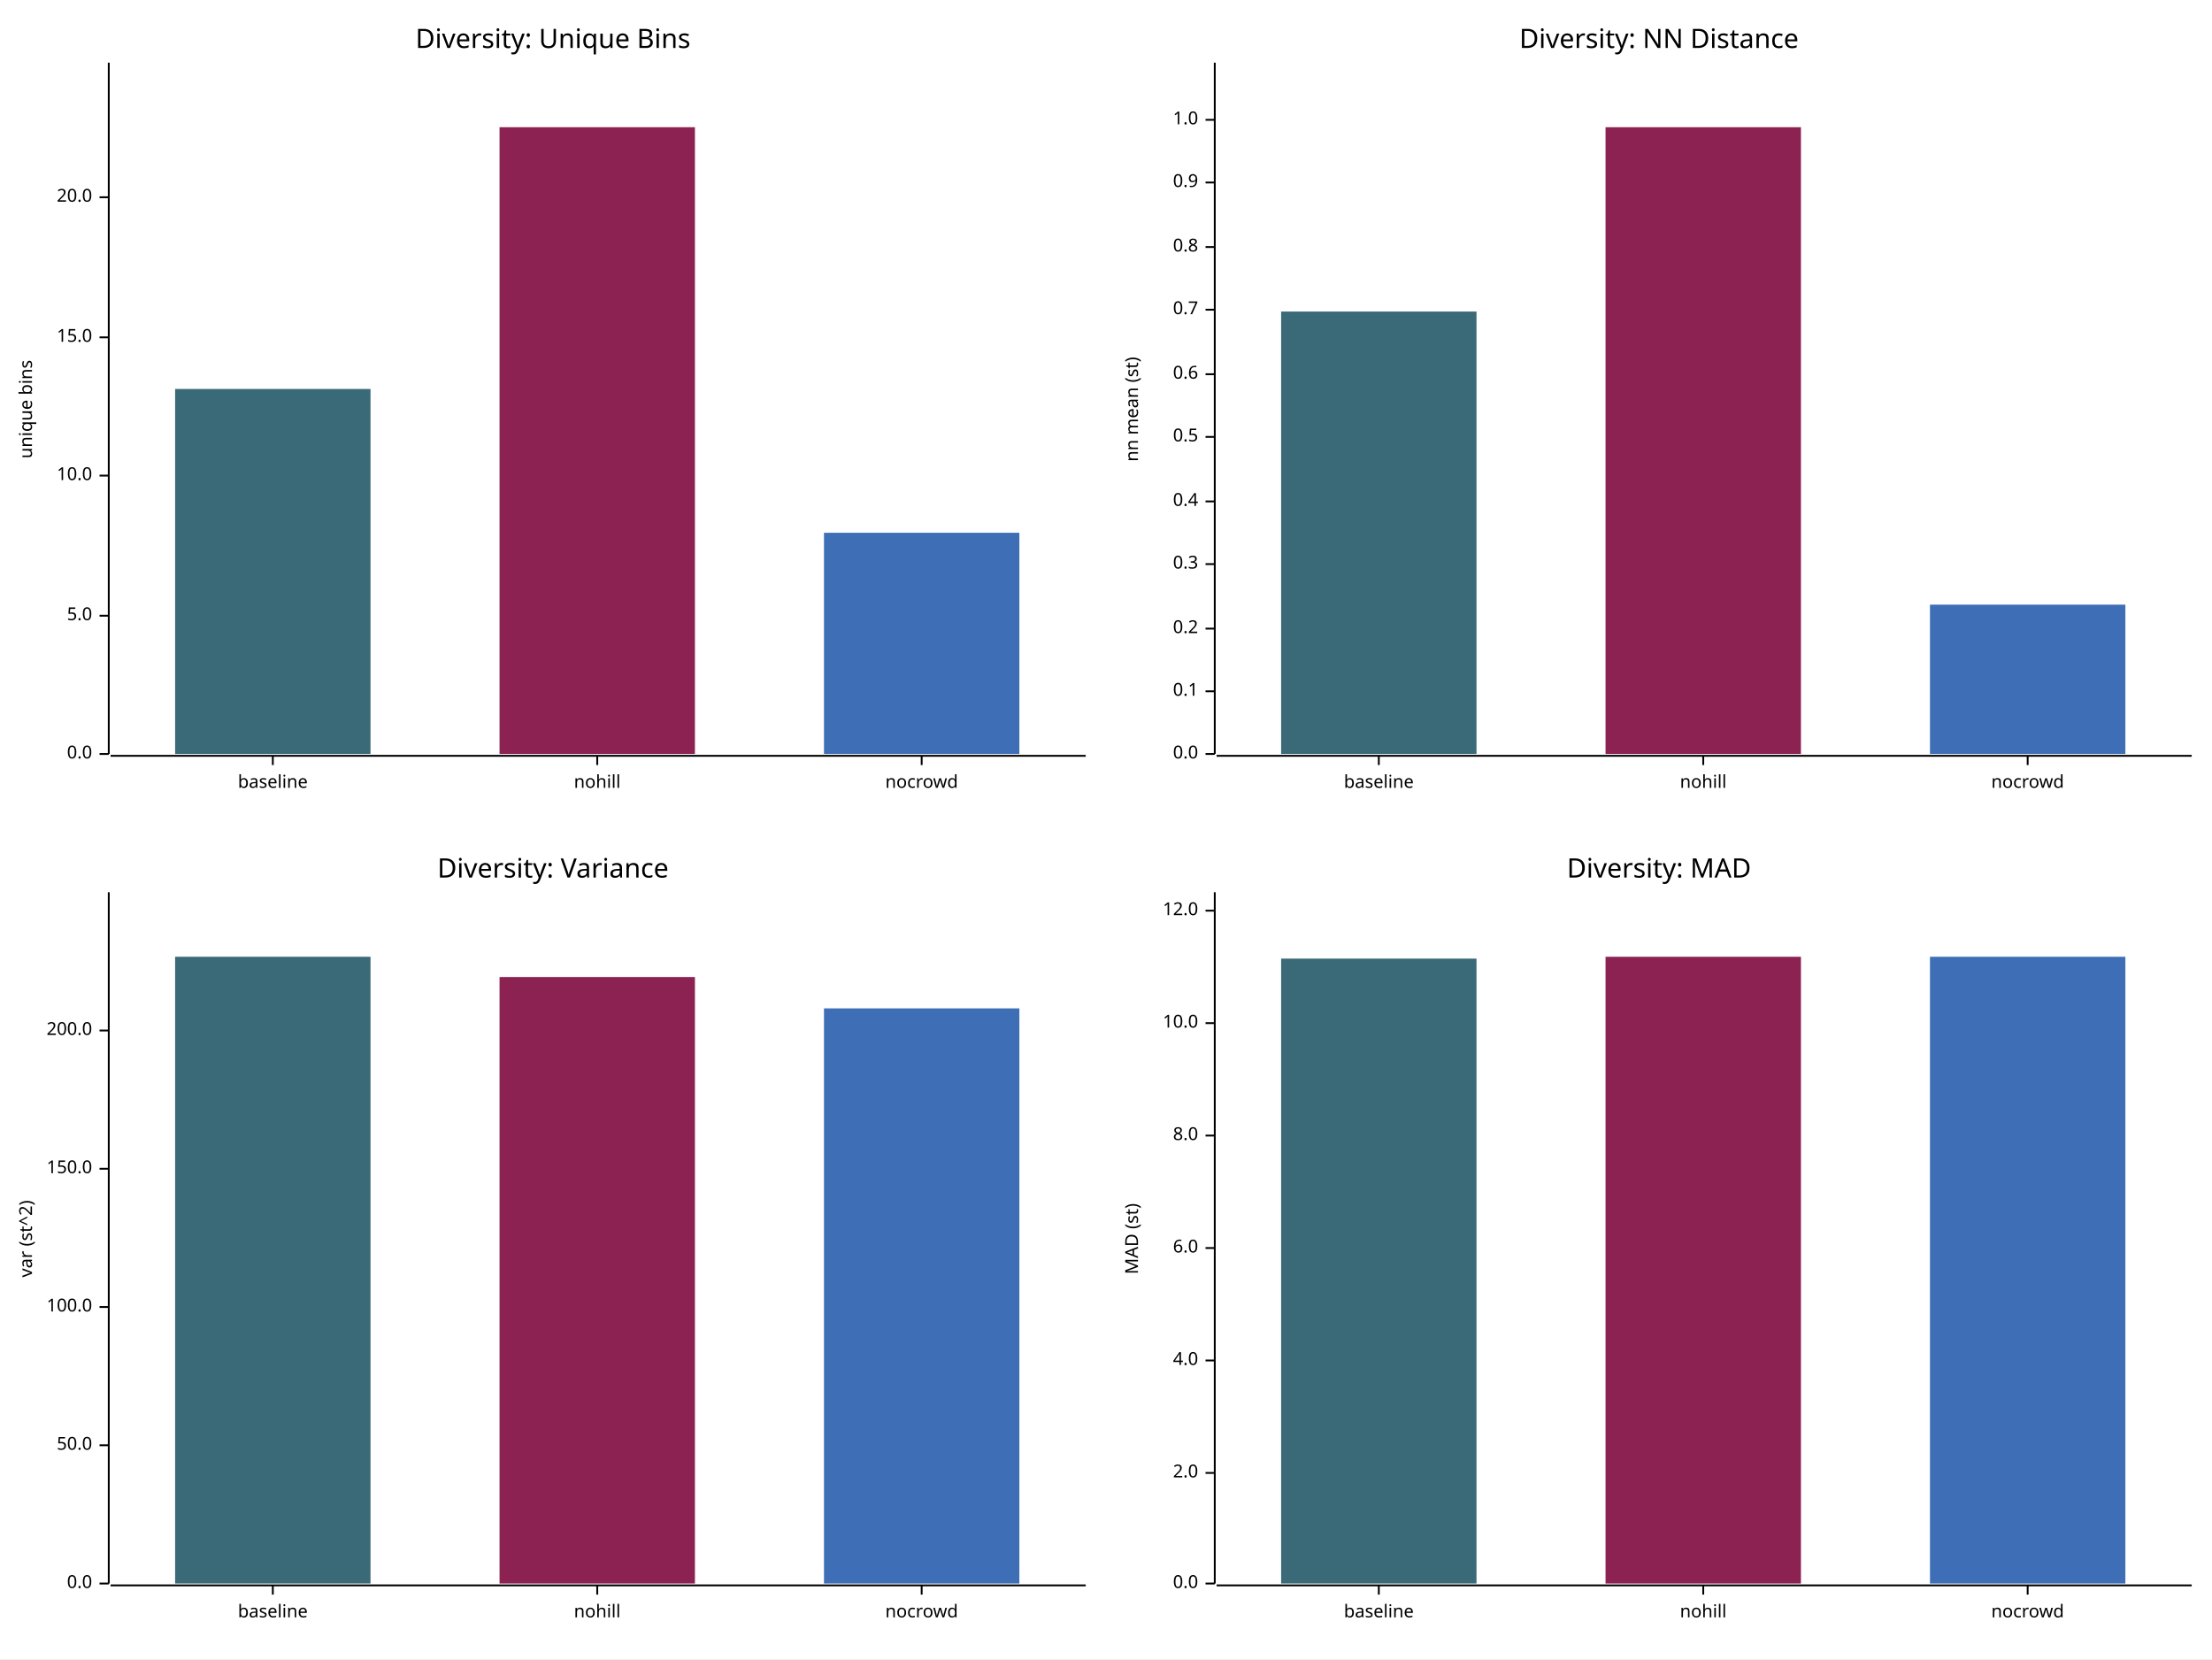
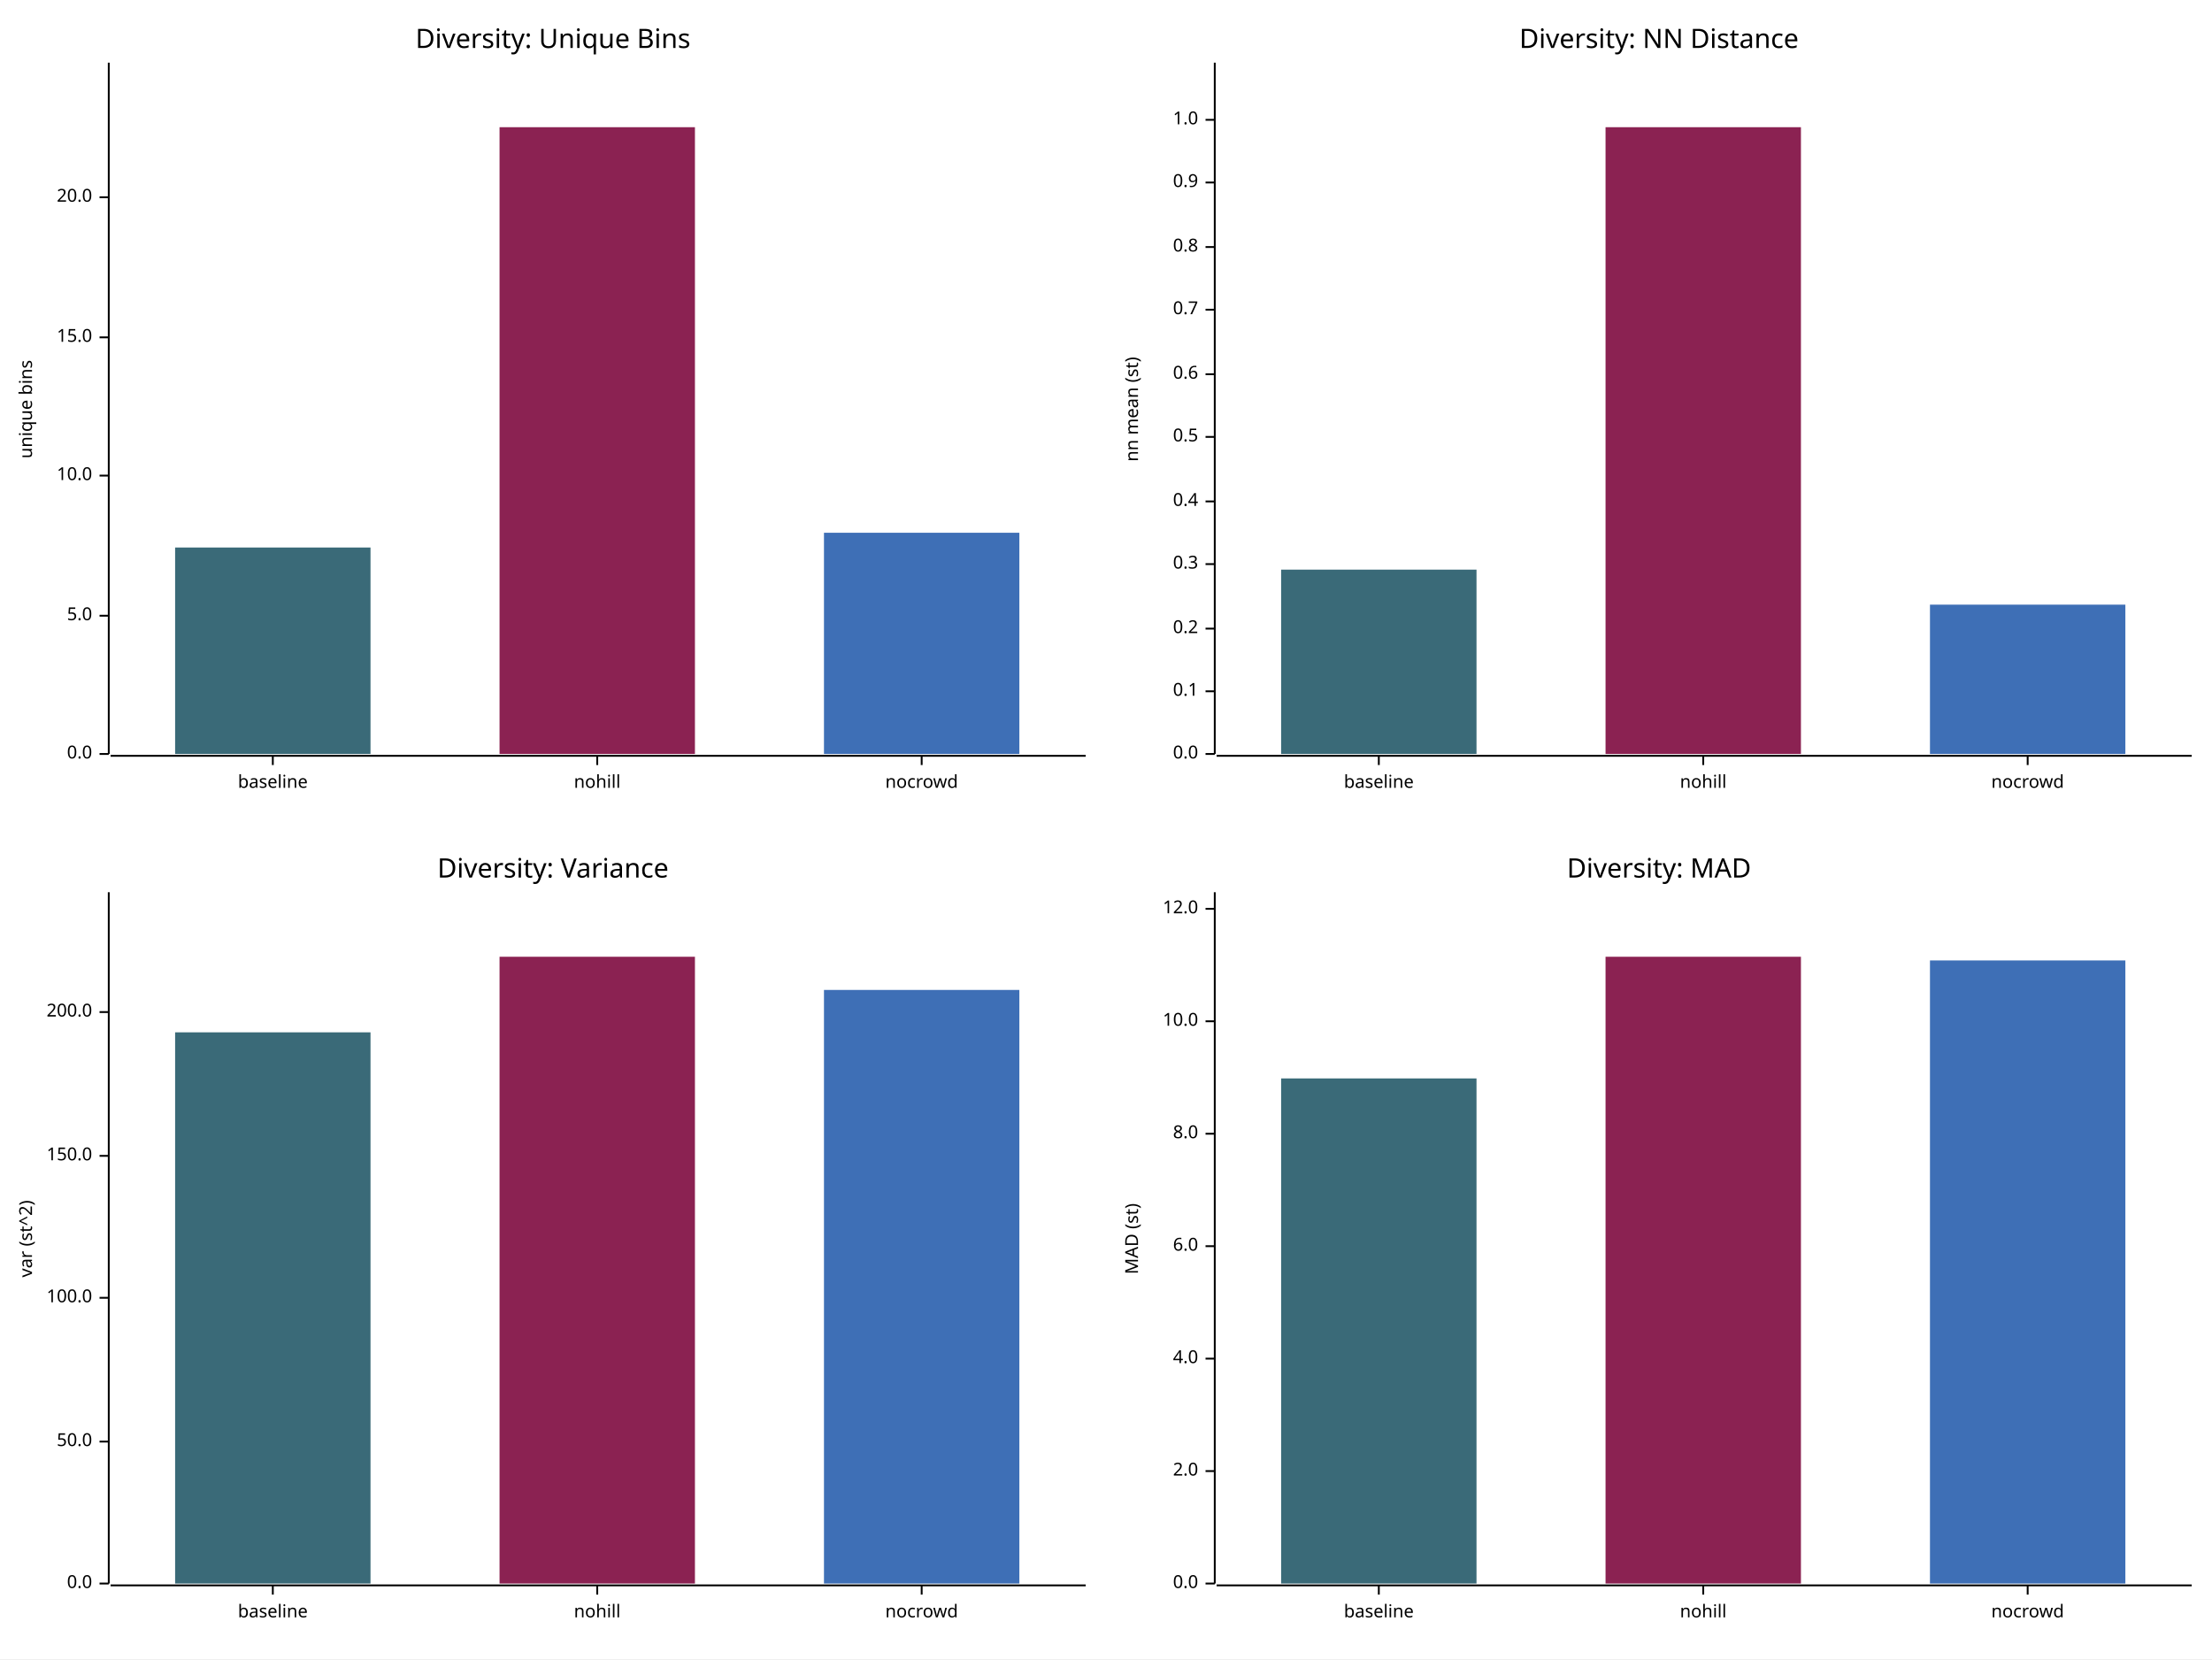
<svg xmlns="http://www.w3.org/2000/svg" width="1200" height="900" viewBox="0 0 1200 900">
  <rect x="0" y="0" width="1200" height="900" opacity="1" fill="#FFFFFF" stroke="none" />
  <text x="300" y="15" dy="0.76em" text-anchor="middle" font-family="sans-serif" font-size="14.516" opacity="1" fill="#000000">
Diversity: Unique Bins
</text>
  <text x="10" y="222" dy="0.76em" text-anchor="middle" font-family="sans-serif" font-size="9.677" opacity="1" fill="#000000" transform="rotate(270, 10, 222)">
unique bins
</text>
  <polyline fill="none" opacity="1" stroke="#000000" stroke-width="1" points="59,34 59,409 " />
  <text x="50" y="409" dy="0.5ex" text-anchor="end" font-family="sans-serif" font-size="9.677" opacity="1" fill="#000000">
0.0
</text>
  <polyline fill="none" opacity="1" stroke="#000000" stroke-width="1" points="54,409 59,409 " />
  <text x="50" y="334" dy="0.5ex" text-anchor="end" font-family="sans-serif" font-size="9.677" opacity="1" fill="#000000">
5.0
</text>
  <polyline fill="none" opacity="1" stroke="#000000" stroke-width="1" points="54,334 59,334 " />
  <text x="50" y="258" dy="0.5ex" text-anchor="end" font-family="sans-serif" font-size="9.677" opacity="1" fill="#000000">
10.0
</text>
  <polyline fill="none" opacity="1" stroke="#000000" stroke-width="1" points="54,258 59,258 " />
  <text x="50" y="183" dy="0.5ex" text-anchor="end" font-family="sans-serif" font-size="9.677" opacity="1" fill="#000000">
15.0
</text>
  <polyline fill="none" opacity="1" stroke="#000000" stroke-width="1" points="54,183 59,183 " />
  <text x="50" y="107" dy="0.5ex" text-anchor="end" font-family="sans-serif" font-size="9.677" opacity="1" fill="#000000">
20.0
</text>
  <polyline fill="none" opacity="1" stroke="#000000" stroke-width="1" points="54,107 59,107 " />
  <polyline fill="none" opacity="1" stroke="#000000" stroke-width="1" points="60,410 589,410 " />
  <text x="148" y="420" dy="0.76em" text-anchor="middle" font-family="sans-serif" font-size="9.677" opacity="1" fill="#000000">
baseline
</text>
  <polyline fill="none" opacity="1" stroke="#000000" stroke-width="1" points="148,410 148,415 " />
  <text x="324" y="420" dy="0.76em" text-anchor="middle" font-family="sans-serif" font-size="9.677" opacity="1" fill="#000000">
nohill
</text>
  <polyline fill="none" opacity="1" stroke="#000000" stroke-width="1" points="324,410 324,415 " />
  <text x="500" y="420" dy="0.76em" text-anchor="middle" font-family="sans-serif" font-size="9.677" opacity="1" fill="#000000">
nocrowd
</text>
  <polyline fill="none" opacity="1" stroke="#000000" stroke-width="1" points="500,410 500,415 " />
-   <rect x="95" y="211" width="106" height="198" opacity="1" fill="#3A6A78" stroke="none" />
+   <rect x="95" y="297" width="106" height="112" opacity="1" fill="#3A6A78" stroke="none" />
  <rect x="271" y="69" width="106" height="340" opacity="1" fill="#8B2252" stroke="none" />
  <rect x="447" y="289" width="106" height="120" opacity="1" fill="#3E6FB6" stroke="none" />
  <text x="900" y="15" dy="0.76em" text-anchor="middle" font-family="sans-serif" font-size="14.516" opacity="1" fill="#000000">
Diversity: NN Distance
</text>
  <text x="610" y="222" dy="0.76em" text-anchor="middle" font-family="sans-serif" font-size="9.677" opacity="1" fill="#000000" transform="rotate(270, 610, 222)">
nn mean (st)
</text>
  <polyline fill="none" opacity="1" stroke="#000000" stroke-width="1" points="659,34 659,409 " />
  <text x="650" y="409" dy="0.5ex" text-anchor="end" font-family="sans-serif" font-size="9.677" opacity="1" fill="#000000">
0.0
</text>
  <polyline fill="none" opacity="1" stroke="#000000" stroke-width="1" points="654,409 659,409 " />
  <text x="650" y="375" dy="0.5ex" text-anchor="end" font-family="sans-serif" font-size="9.677" opacity="1" fill="#000000">
0.1
</text>
  <polyline fill="none" opacity="1" stroke="#000000" stroke-width="1" points="654,375 659,375 " />
  <text x="650" y="341" dy="0.5ex" text-anchor="end" font-family="sans-serif" font-size="9.677" opacity="1" fill="#000000">
0.2
</text>
  <polyline fill="none" opacity="1" stroke="#000000" stroke-width="1" points="654,341 659,341 " />
  <text x="650" y="306" dy="0.5ex" text-anchor="end" font-family="sans-serif" font-size="9.677" opacity="1" fill="#000000">
0.3
</text>
  <polyline fill="none" opacity="1" stroke="#000000" stroke-width="1" points="654,306 659,306 " />
  <text x="650" y="272" dy="0.5ex" text-anchor="end" font-family="sans-serif" font-size="9.677" opacity="1" fill="#000000">
0.4
</text>
  <polyline fill="none" opacity="1" stroke="#000000" stroke-width="1" points="654,272 659,272 " />
  <text x="650" y="237" dy="0.5ex" text-anchor="end" font-family="sans-serif" font-size="9.677" opacity="1" fill="#000000">
0.5
</text>
  <polyline fill="none" opacity="1" stroke="#000000" stroke-width="1" points="654,237 659,237 " />
  <text x="650" y="203" dy="0.5ex" text-anchor="end" font-family="sans-serif" font-size="9.677" opacity="1" fill="#000000">
0.6
</text>
  <polyline fill="none" opacity="1" stroke="#000000" stroke-width="1" points="654,203 659,203 " />
  <text x="650" y="168" dy="0.5ex" text-anchor="end" font-family="sans-serif" font-size="9.677" opacity="1" fill="#000000">
0.7
</text>
  <polyline fill="none" opacity="1" stroke="#000000" stroke-width="1" points="654,168 659,168 " />
  <text x="650" y="134" dy="0.5ex" text-anchor="end" font-family="sans-serif" font-size="9.677" opacity="1" fill="#000000">
0.8
</text>
  <polyline fill="none" opacity="1" stroke="#000000" stroke-width="1" points="654,134 659,134 " />
  <text x="650" y="99" dy="0.5ex" text-anchor="end" font-family="sans-serif" font-size="9.677" opacity="1" fill="#000000">
0.9
</text>
  <polyline fill="none" opacity="1" stroke="#000000" stroke-width="1" points="654,99 659,99 " />
  <text x="650" y="65" dy="0.5ex" text-anchor="end" font-family="sans-serif" font-size="9.677" opacity="1" fill="#000000">
1.0
</text>
  <polyline fill="none" opacity="1" stroke="#000000" stroke-width="1" points="654,65 659,65 " />
  <polyline fill="none" opacity="1" stroke="#000000" stroke-width="1" points="660,410 1189,410 " />
  <text x="748" y="420" dy="0.76em" text-anchor="middle" font-family="sans-serif" font-size="9.677" opacity="1" fill="#000000">
baseline
</text>
  <polyline fill="none" opacity="1" stroke="#000000" stroke-width="1" points="748,410 748,415 " />
  <text x="924" y="420" dy="0.76em" text-anchor="middle" font-family="sans-serif" font-size="9.677" opacity="1" fill="#000000">
nohill
</text>
  <polyline fill="none" opacity="1" stroke="#000000" stroke-width="1" points="924,410 924,415 " />
  <text x="1100" y="420" dy="0.76em" text-anchor="middle" font-family="sans-serif" font-size="9.677" opacity="1" fill="#000000">
nocrowd
</text>
  <polyline fill="none" opacity="1" stroke="#000000" stroke-width="1" points="1100,410 1100,415 " />
-   <rect x="695" y="169" width="106" height="240" opacity="1" fill="#3A6A78" stroke="none" />
+   <rect x="695" y="309" width="106" height="100" opacity="1" fill="#3A6A78" stroke="none" />
  <rect x="871" y="69" width="106" height="340" opacity="1" fill="#8B2252" stroke="none" />
  <rect x="1047" y="328" width="106" height="81" opacity="1" fill="#3E6FB6" stroke="none" />
  <text x="300" y="465" dy="0.76em" text-anchor="middle" font-family="sans-serif" font-size="14.516" opacity="1" fill="#000000">
Diversity: Variance
</text>
  <text x="10" y="672" dy="0.76em" text-anchor="middle" font-family="sans-serif" font-size="9.677" opacity="1" fill="#000000" transform="rotate(270, 10, 672)">
var (st^2)
</text>
  <polyline fill="none" opacity="1" stroke="#000000" stroke-width="1" points="59,484 59,859 " />
  <text x="50" y="859" dy="0.5ex" text-anchor="end" font-family="sans-serif" font-size="9.677" opacity="1" fill="#000000">
0.0
</text>
  <polyline fill="none" opacity="1" stroke="#000000" stroke-width="1" points="54,859 59,859 " />
-   <text x="50" y="784" dy="0.5ex" text-anchor="end" font-family="sans-serif" font-size="9.677" opacity="1" fill="#000000">
+   <text x="50" y="782" dy="0.5ex" text-anchor="end" font-family="sans-serif" font-size="9.677" opacity="1" fill="#000000">
50.0
</text>
-   <polyline fill="none" opacity="1" stroke="#000000" stroke-width="1" points="54,784 59,784 " />
-   <text x="50" y="709" dy="0.5ex" text-anchor="end" font-family="sans-serif" font-size="9.677" opacity="1" fill="#000000">
+   <polyline fill="none" opacity="1" stroke="#000000" stroke-width="1" points="54,782 59,782 " />
+   <text x="50" y="704" dy="0.5ex" text-anchor="end" font-family="sans-serif" font-size="9.677" opacity="1" fill="#000000">
100.0
</text>
-   <polyline fill="none" opacity="1" stroke="#000000" stroke-width="1" points="54,709 59,709 " />
-   <text x="50" y="634" dy="0.5ex" text-anchor="end" font-family="sans-serif" font-size="9.677" opacity="1" fill="#000000">
+   <polyline fill="none" opacity="1" stroke="#000000" stroke-width="1" points="54,704 59,704 " />
+   <text x="50" y="627" dy="0.5ex" text-anchor="end" font-family="sans-serif" font-size="9.677" opacity="1" fill="#000000">
150.0
</text>
-   <polyline fill="none" opacity="1" stroke="#000000" stroke-width="1" points="54,634 59,634 " />
-   <text x="50" y="559" dy="0.5ex" text-anchor="end" font-family="sans-serif" font-size="9.677" opacity="1" fill="#000000">
+   <polyline fill="none" opacity="1" stroke="#000000" stroke-width="1" points="54,627 59,627 " />
+   <text x="50" y="549" dy="0.5ex" text-anchor="end" font-family="sans-serif" font-size="9.677" opacity="1" fill="#000000">
200.0
</text>
-   <polyline fill="none" opacity="1" stroke="#000000" stroke-width="1" points="54,559 59,559 " />
+   <polyline fill="none" opacity="1" stroke="#000000" stroke-width="1" points="54,549 59,549 " />
  <polyline fill="none" opacity="1" stroke="#000000" stroke-width="1" points="60,860 589,860 " />
  <text x="148" y="870" dy="0.76em" text-anchor="middle" font-family="sans-serif" font-size="9.677" opacity="1" fill="#000000">
baseline
</text>
  <polyline fill="none" opacity="1" stroke="#000000" stroke-width="1" points="148,860 148,865 " />
  <text x="324" y="870" dy="0.76em" text-anchor="middle" font-family="sans-serif" font-size="9.677" opacity="1" fill="#000000">
nohill
</text>
  <polyline fill="none" opacity="1" stroke="#000000" stroke-width="1" points="324,860 324,865 " />
  <text x="500" y="870" dy="0.76em" text-anchor="middle" font-family="sans-serif" font-size="9.677" opacity="1" fill="#000000">
nocrowd
</text>
  <polyline fill="none" opacity="1" stroke="#000000" stroke-width="1" points="500,860 500,865 " />
-   <rect x="95" y="519" width="106" height="340" opacity="1" fill="#3A6A78" stroke="none" />
-   <rect x="271" y="530" width="106" height="329" opacity="1" fill="#8B2252" stroke="none" />
-   <rect x="447" y="547" width="106" height="312" opacity="1" fill="#3E6FB6" stroke="none" />
+   <rect x="95" y="560" width="106" height="299" opacity="1" fill="#3A6A78" stroke="none" />
+   <rect x="271" y="519" width="106" height="340" opacity="1" fill="#8B2252" stroke="none" />
+   <rect x="447" y="537" width="106" height="322" opacity="1" fill="#3E6FB6" stroke="none" />
  <text x="900" y="465" dy="0.76em" text-anchor="middle" font-family="sans-serif" font-size="14.516" opacity="1" fill="#000000">
Diversity: MAD
</text>
  <text x="610" y="672" dy="0.76em" text-anchor="middle" font-family="sans-serif" font-size="9.677" opacity="1" fill="#000000" transform="rotate(270, 610, 672)">
MAD (st)
</text>
  <polyline fill="none" opacity="1" stroke="#000000" stroke-width="1" points="659,484 659,859 " />
  <text x="650" y="859" dy="0.5ex" text-anchor="end" font-family="sans-serif" font-size="9.677" opacity="1" fill="#000000">
0.0
</text>
  <polyline fill="none" opacity="1" stroke="#000000" stroke-width="1" points="654,859 659,859 " />
-   <text x="650" y="799" dy="0.5ex" text-anchor="end" font-family="sans-serif" font-size="9.677" opacity="1" fill="#000000">
+   <text x="650" y="798" dy="0.5ex" text-anchor="end" font-family="sans-serif" font-size="9.677" opacity="1" fill="#000000">
2.0
</text>
-   <polyline fill="none" opacity="1" stroke="#000000" stroke-width="1" points="654,799 659,799 " />
-   <text x="650" y="738" dy="0.5ex" text-anchor="end" font-family="sans-serif" font-size="9.677" opacity="1" fill="#000000">
+   <polyline fill="none" opacity="1" stroke="#000000" stroke-width="1" points="654,798 659,798 " />
+   <text x="650" y="737" dy="0.5ex" text-anchor="end" font-family="sans-serif" font-size="9.677" opacity="1" fill="#000000">
4.0
</text>
-   <polyline fill="none" opacity="1" stroke="#000000" stroke-width="1" points="654,738 659,738 " />
-   <text x="650" y="677" dy="0.5ex" text-anchor="end" font-family="sans-serif" font-size="9.677" opacity="1" fill="#000000">
+   <polyline fill="none" opacity="1" stroke="#000000" stroke-width="1" points="654,737 659,737 " />
+   <text x="650" y="676" dy="0.5ex" text-anchor="end" font-family="sans-serif" font-size="9.677" opacity="1" fill="#000000">
6.0
</text>
-   <polyline fill="none" opacity="1" stroke="#000000" stroke-width="1" points="654,677 659,677 " />
-   <text x="650" y="616" dy="0.5ex" text-anchor="end" font-family="sans-serif" font-size="9.677" opacity="1" fill="#000000">
+   <polyline fill="none" opacity="1" stroke="#000000" stroke-width="1" points="654,676 659,676 " />
+   <text x="650" y="615" dy="0.5ex" text-anchor="end" font-family="sans-serif" font-size="9.677" opacity="1" fill="#000000">
8.0
</text>
-   <polyline fill="none" opacity="1" stroke="#000000" stroke-width="1" points="654,616 659,616 " />
-   <text x="650" y="555" dy="0.5ex" text-anchor="end" font-family="sans-serif" font-size="9.677" opacity="1" fill="#000000">
+   <polyline fill="none" opacity="1" stroke="#000000" stroke-width="1" points="654,615 659,615 " />
+   <text x="650" y="554" dy="0.5ex" text-anchor="end" font-family="sans-serif" font-size="9.677" opacity="1" fill="#000000">
10.0
</text>
-   <polyline fill="none" opacity="1" stroke="#000000" stroke-width="1" points="654,555 659,555 " />
-   <text x="650" y="494" dy="0.5ex" text-anchor="end" font-family="sans-serif" font-size="9.677" opacity="1" fill="#000000">
+   <polyline fill="none" opacity="1" stroke="#000000" stroke-width="1" points="654,554 659,554 " />
+   <text x="650" y="493" dy="0.5ex" text-anchor="end" font-family="sans-serif" font-size="9.677" opacity="1" fill="#000000">
12.0
</text>
-   <polyline fill="none" opacity="1" stroke="#000000" stroke-width="1" points="654,494 659,494 " />
+   <polyline fill="none" opacity="1" stroke="#000000" stroke-width="1" points="654,493 659,493 " />
  <polyline fill="none" opacity="1" stroke="#000000" stroke-width="1" points="660,860 1189,860 " />
  <text x="748" y="870" dy="0.76em" text-anchor="middle" font-family="sans-serif" font-size="9.677" opacity="1" fill="#000000">
baseline
</text>
  <polyline fill="none" opacity="1" stroke="#000000" stroke-width="1" points="748,860 748,865 " />
  <text x="924" y="870" dy="0.76em" text-anchor="middle" font-family="sans-serif" font-size="9.677" opacity="1" fill="#000000">
nohill
</text>
  <polyline fill="none" opacity="1" stroke="#000000" stroke-width="1" points="924,860 924,865 " />
  <text x="1100" y="870" dy="0.76em" text-anchor="middle" font-family="sans-serif" font-size="9.677" opacity="1" fill="#000000">
nocrowd
</text>
  <polyline fill="none" opacity="1" stroke="#000000" stroke-width="1" points="1100,860 1100,865 " />
-   <rect x="695" y="520" width="106" height="339" opacity="1" fill="#3A6A78" stroke="none" />
+   <rect x="695" y="585" width="106" height="274" opacity="1" fill="#3A6A78" stroke="none" />
  <rect x="871" y="519" width="106" height="340" opacity="1" fill="#8B2252" stroke="none" />
-   <rect x="1047" y="519" width="106" height="340" opacity="1" fill="#3E6FB6" stroke="none" />
+   <rect x="1047" y="521" width="106" height="338" opacity="1" fill="#3E6FB6" stroke="none" />
</svg>
